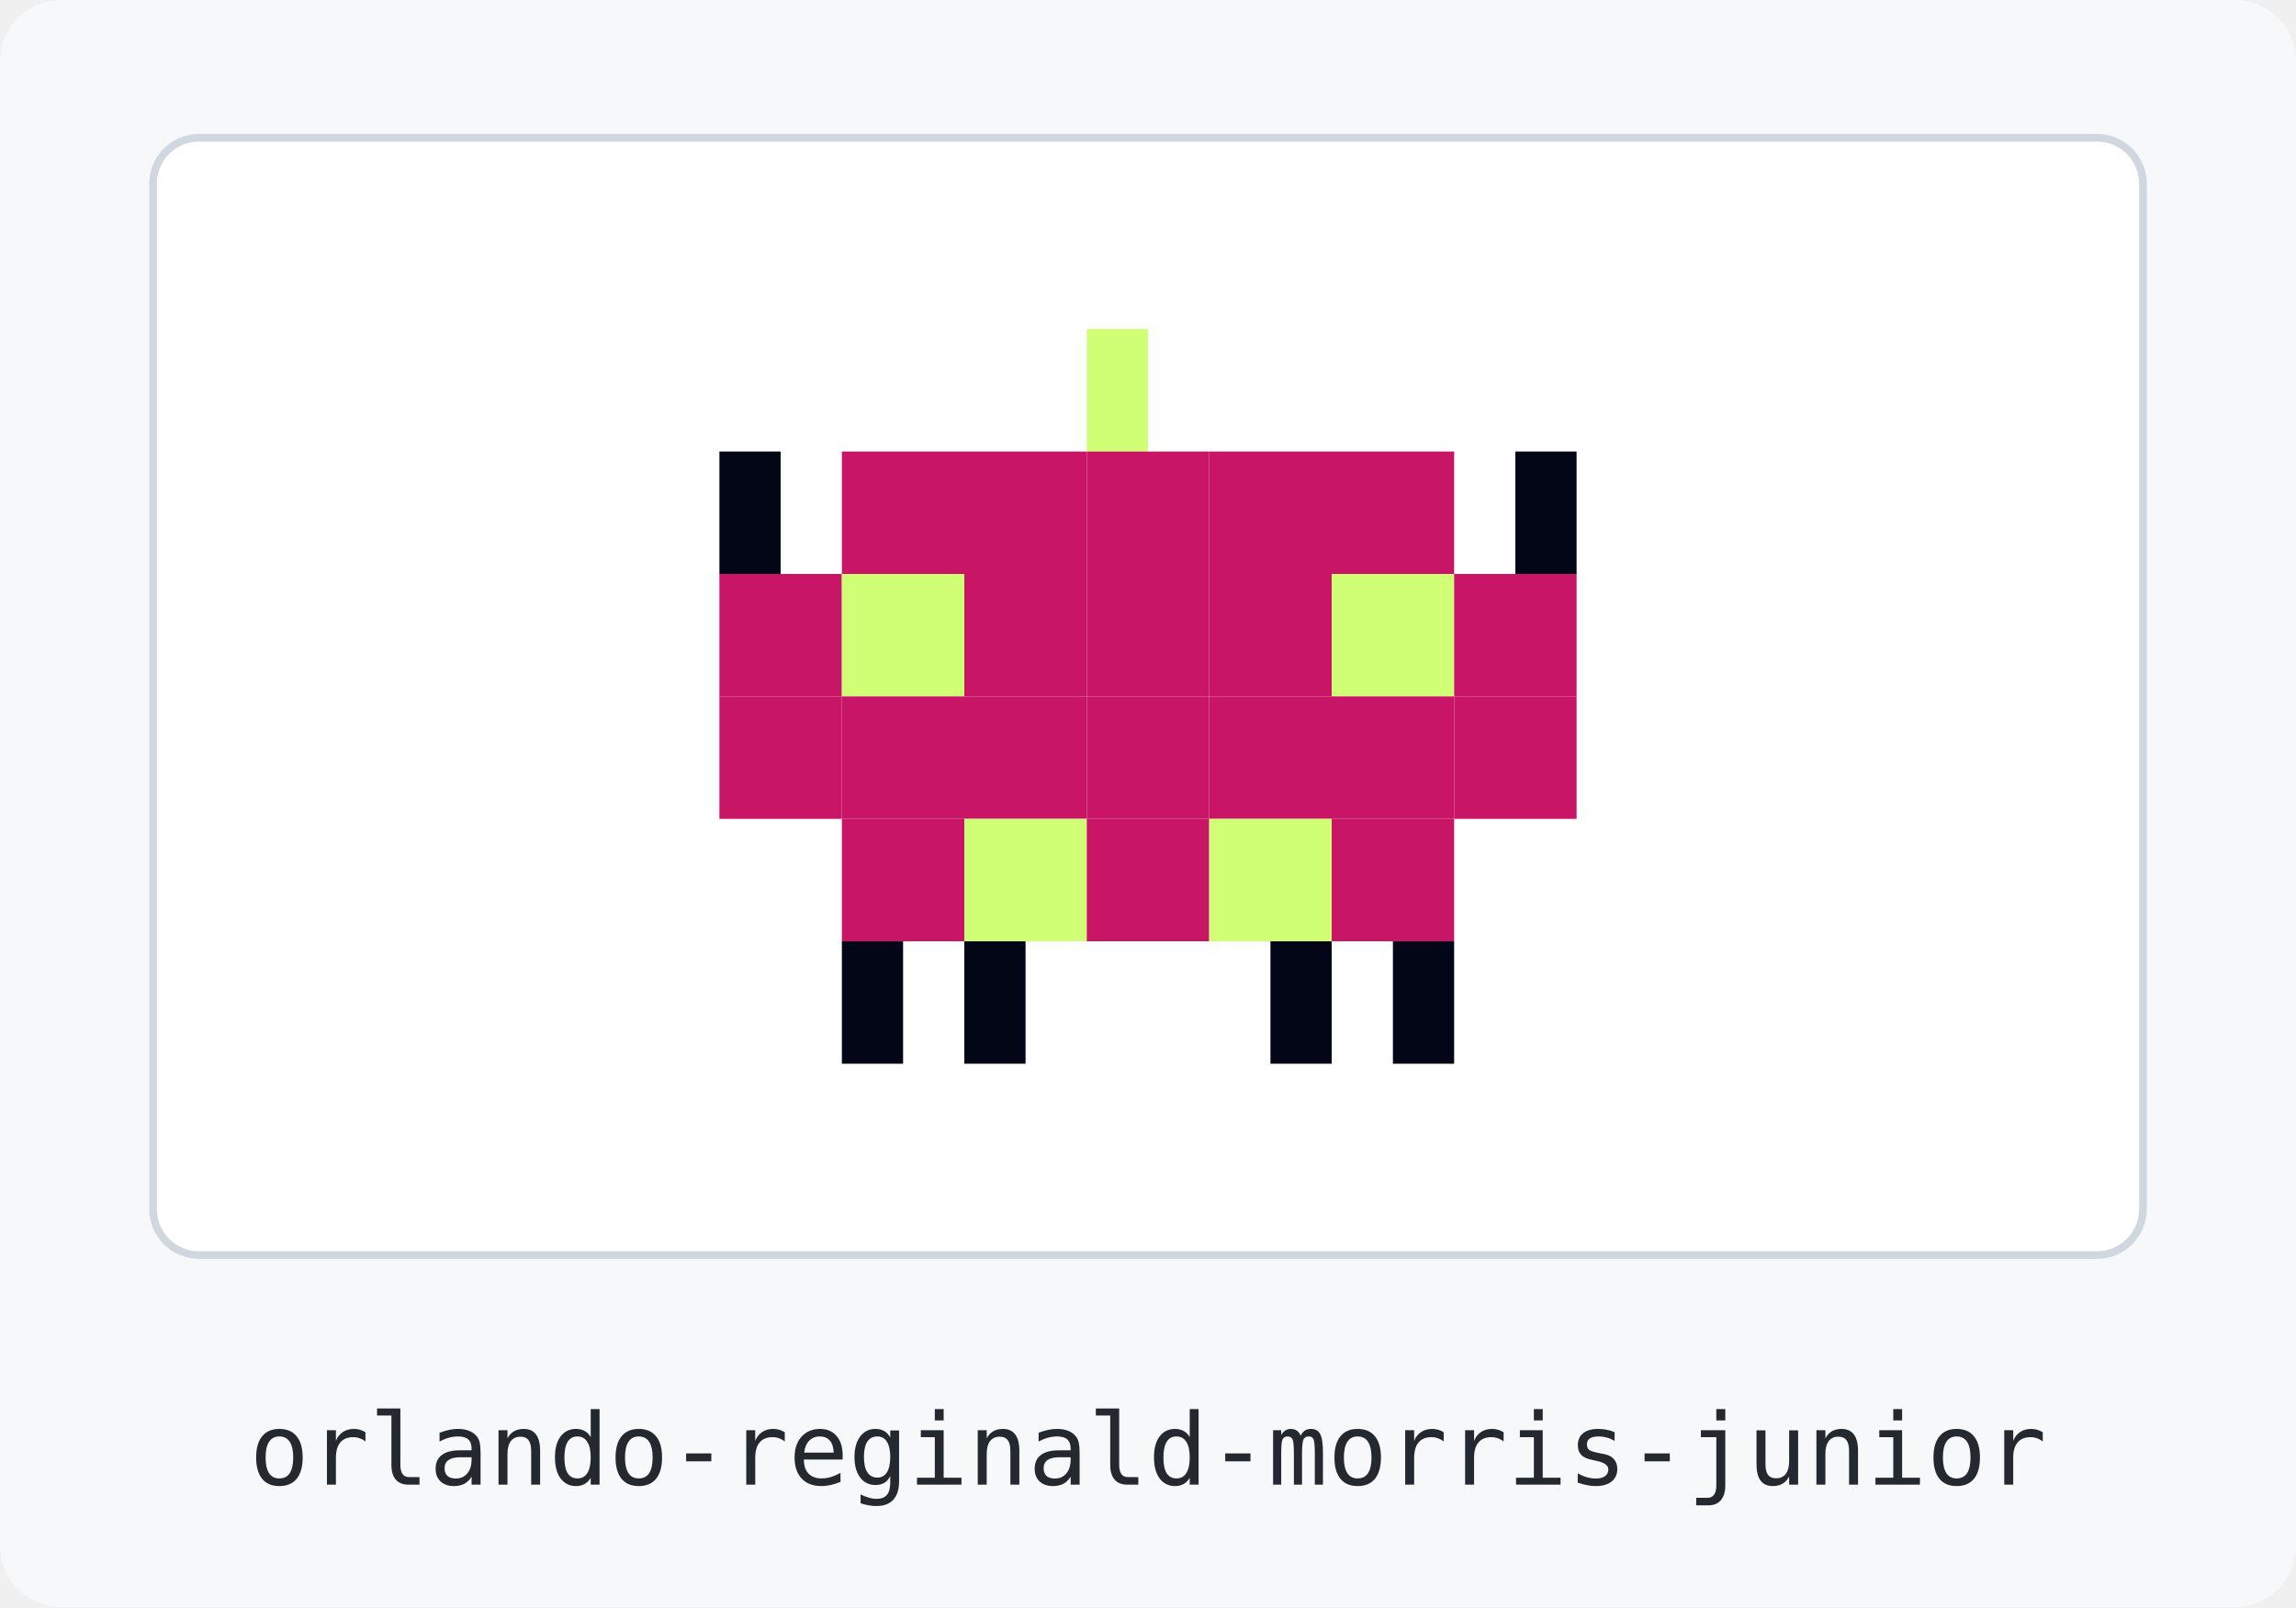
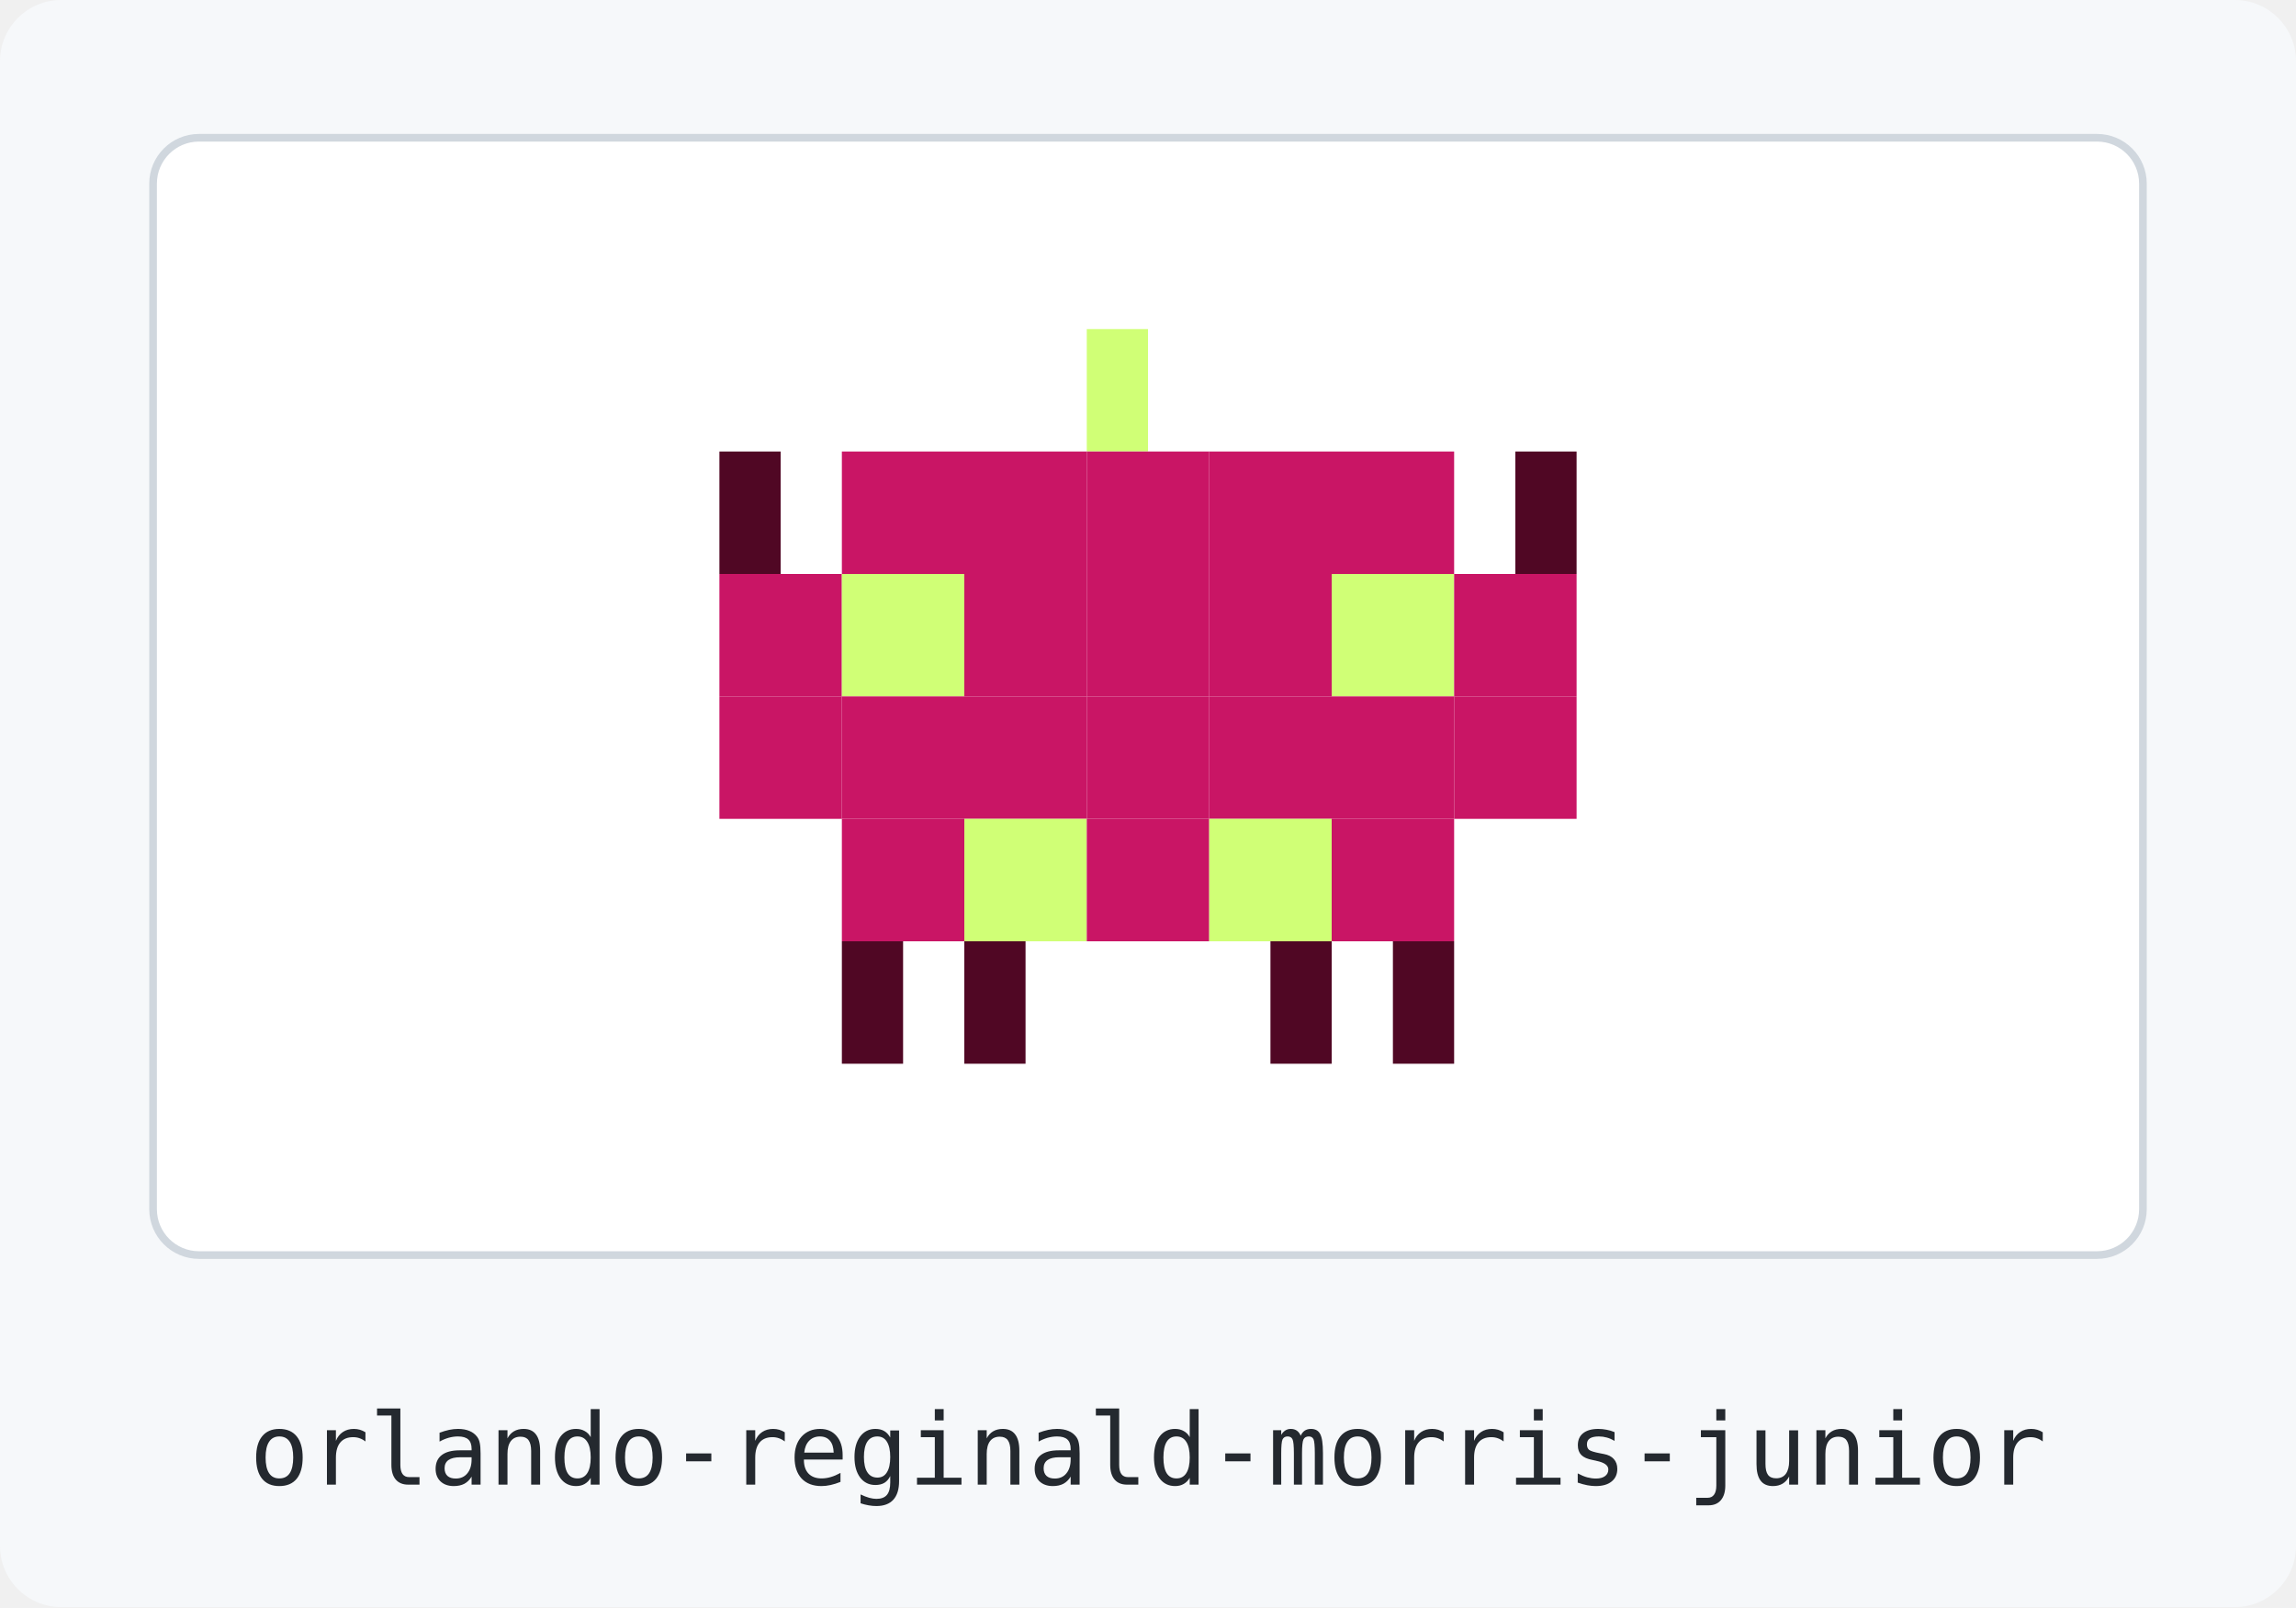
<svg xmlns="http://www.w3.org/2000/svg" width="300" height="210" viewBox="0 0 300 210" role="img" aria-label="orlando-reginald-morris-junior clingon">
  <rect width="300" height="210" rx="8" fill="#f6f8fa" />
  <rect x="20" y="18" width="260" height="146" rx="6" fill="#ffffff" stroke="#d0d7de" />
  <rect x="142" y="43" width="8" height="16" fill="#d0ff76" />
-   <rect x="94" y="59" width="8" height="16" fill="#020617" />
+   <rect x="94" y="59" width="8" height="16" fill="#500724" />
  <rect x="110" y="59" width="16" height="16" fill="#c91565" />
  <rect x="126" y="59" width="16" height="16" fill="#c91565" />
  <rect x="142" y="59" width="16" height="16" fill="#c91565" />
  <rect x="158" y="59" width="16" height="16" fill="#c91565" />
  <rect x="174" y="59" width="16" height="16" fill="#c91565" />
-   <rect x="198" y="59" width="8" height="16" fill="#020617" />
+   <rect x="198" y="59" width="8" height="16" fill="#500724" />
  <rect x="94" y="75" width="16" height="16" fill="#c91565" />
  <rect x="110" y="75" width="16" height="16" fill="#d0ff76" />
  <rect x="126" y="75" width="16" height="16" fill="#c91565" />
  <rect x="142" y="75" width="16" height="16" fill="#c91565" />
  <rect x="158" y="75" width="16" height="16" fill="#c91565" />
  <rect x="174" y="75" width="16" height="16" fill="#d0ff76" />
  <rect x="190" y="75" width="16" height="16" fill="#c91565" />
  <rect x="94" y="91" width="16" height="16" fill="#c91565" />
  <rect x="110" y="91" width="16" height="16" fill="#c91565" />
  <rect x="126" y="91" width="16" height="16" fill="#c91565" />
  <rect x="142" y="91" width="16" height="16" fill="#c91565" />
  <rect x="158" y="91" width="16" height="16" fill="#c91565" />
  <rect x="174" y="91" width="16" height="16" fill="#c91565" />
  <rect x="190" y="91" width="16" height="16" fill="#c91565" />
  <rect x="110" y="107" width="16" height="16" fill="#c91565" />
  <rect x="126" y="107" width="16" height="16" fill="#d0ff76" />
  <rect x="142" y="107" width="16" height="16" fill="#c91565" />
  <rect x="158" y="107" width="16" height="16" fill="#d0ff76" />
  <rect x="174" y="107" width="16" height="16" fill="#c91565" />
-   <rect x="110" y="123" width="8" height="16" fill="#020617" />
-   <rect x="126" y="123" width="8" height="16" fill="#020617" />
-   <rect x="166" y="123" width="8" height="16" fill="#020617" />
-   <rect x="182" y="123" width="8" height="16" fill="#020617" />
+   <rect x="110" y="123" width="8" height="16" fill="#500724" />
+   <rect x="126" y="123" width="8" height="16" fill="#500724" />
+   <rect x="166" y="123" width="8" height="16" fill="#500724" />
+   <rect x="182" y="123" width="8" height="16" fill="#500724" />
  <text x="150" y="194" text-anchor="middle" font-family="ui-monospace, SFMono-Regular, Menlo, Consolas, monospace" font-size="13" font-weight="400" fill="#24292f">orlando-reginald-morris-junior</text>
</svg>
